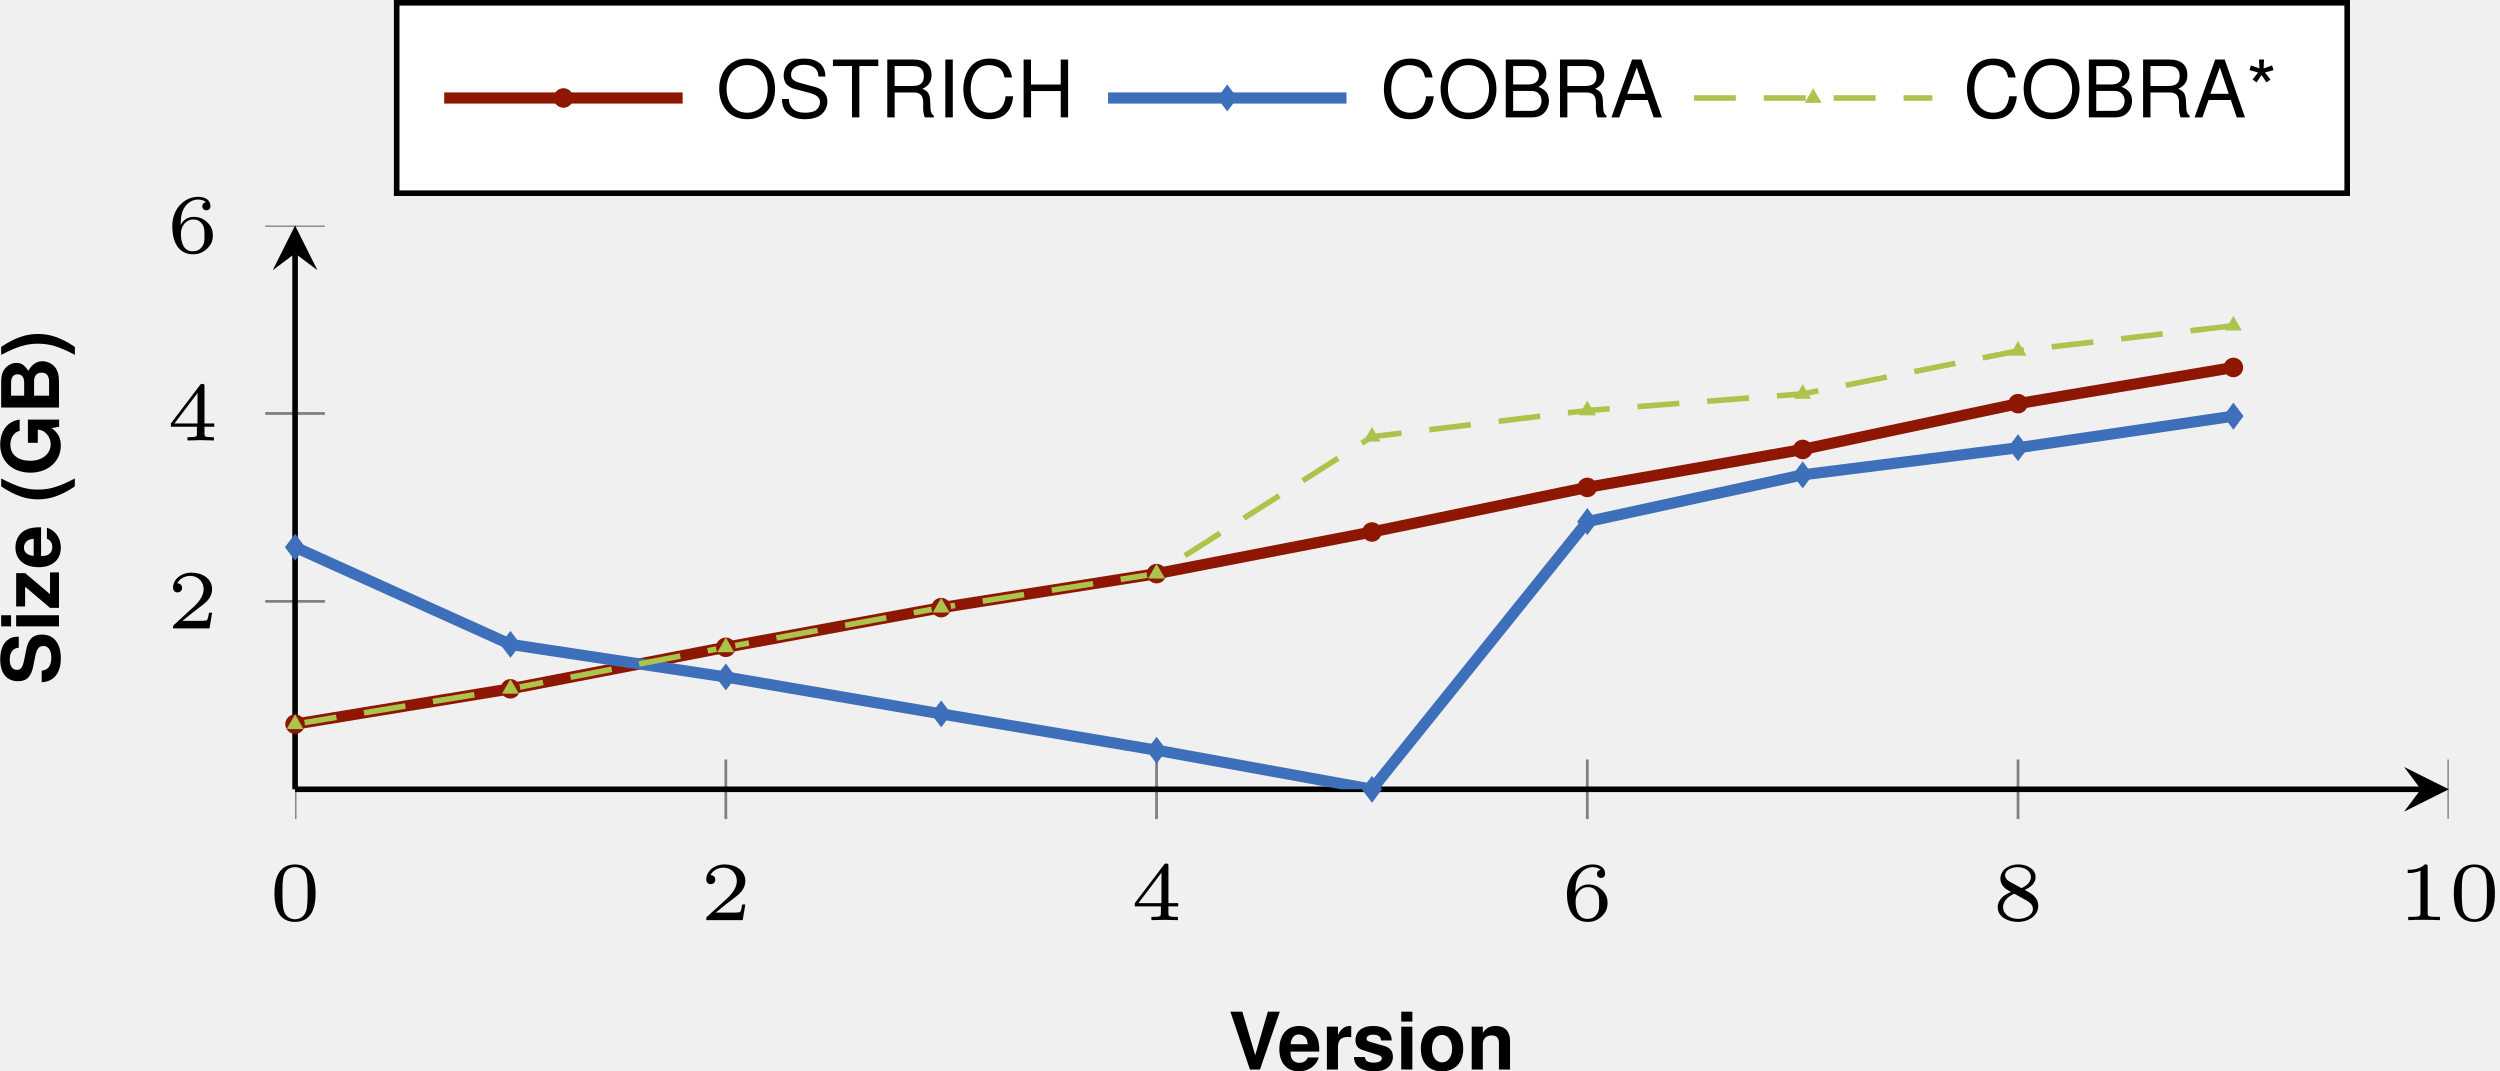
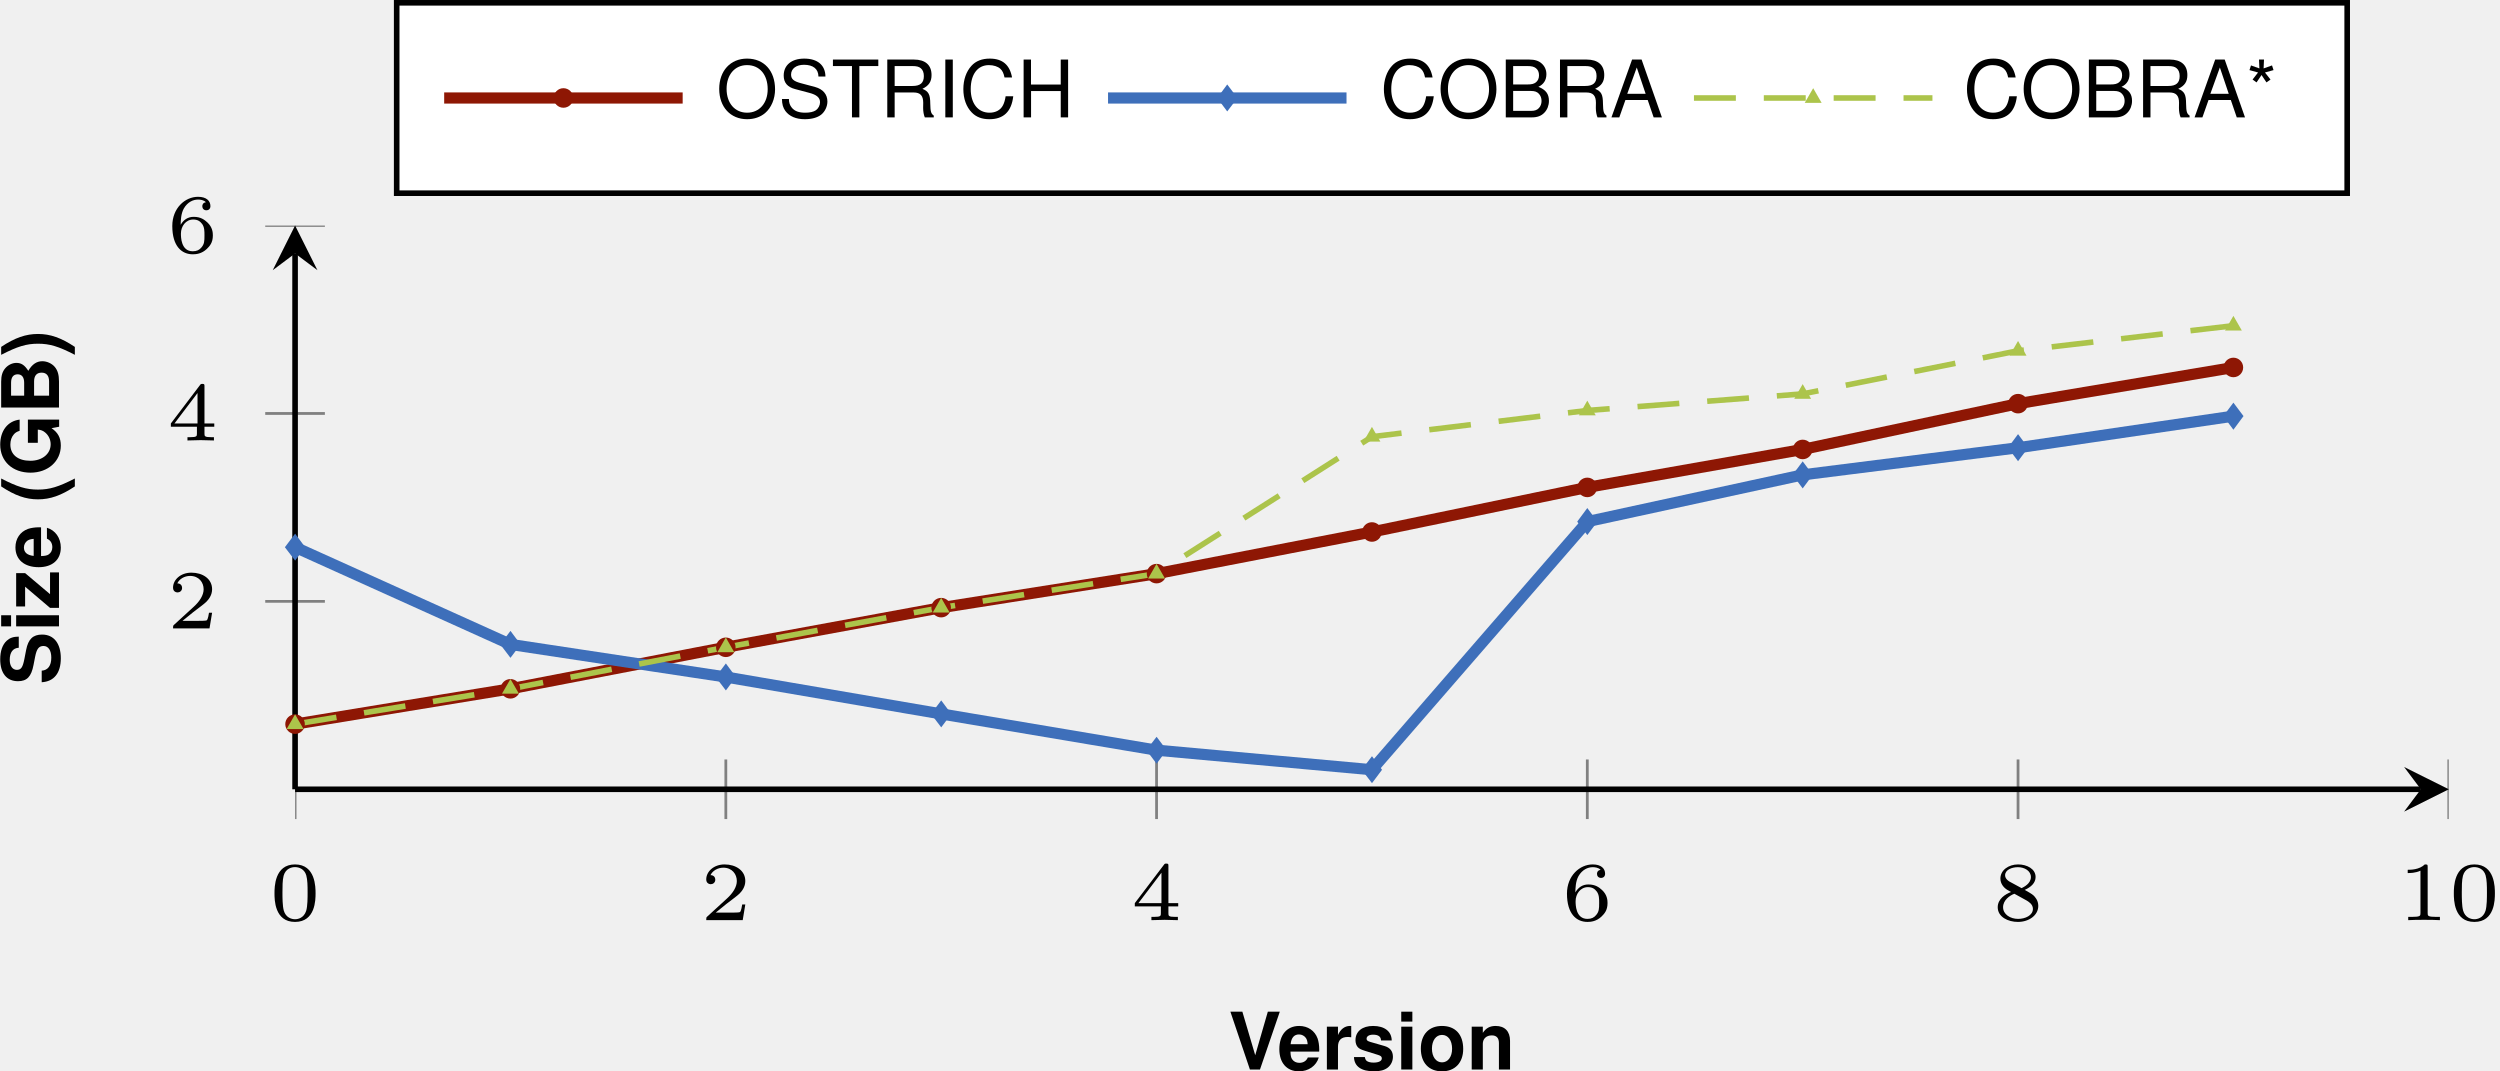
<svg xmlns="http://www.w3.org/2000/svg" xmlns:xlink="http://www.w3.org/1999/xlink" version="1.1" width="178.29pt" height="76.352pt" viewBox="2.792 -15.309 178.29 76.352">
  <defs>
    <clipPath id="clip1">
      <path d="M23.836 182.719H177.43V-140.961H23.836" />
    </clipPath>
    <clipPath id="clip2">
      <path d="M-117.922 40.98V.773H319.188V40.98" />
    </clipPath>
    <clipPath id="clip3">
      <path d="M23.836 40.98H177.43V.773H23.836Z" />
    </clipPath>
    <path id="g4-42" d="M.905-4.124L.933-3.491L.334-3.706L.226-3.372L.837-3.202L.447-2.699L.73-2.495L1.086-3.021L1.437-2.495L1.726-2.699L1.33-3.202L1.941-3.372L1.833-3.706L1.233-3.491L1.262-4.124H.905Z" />
    <path id="g4-65" d="M2.682-1.239L3.106 0H3.694L2.246-4.124H1.567L.096 0H.656L1.092-1.239H2.682ZM2.535-1.68H1.222L1.901-3.559L2.535-1.68Z" />
    <path id="g4-66" d="M.447 0H2.308C2.699 0 2.987-.107 3.208-.345C3.411-.56 3.525-.854 3.525-1.177C3.525-1.675 3.298-1.974 2.772-2.178C3.146-2.354 3.344-2.659 3.344-3.078C3.344-3.378 3.23-3.643 3.015-3.836C2.8-4.034 2.518-4.124 2.122-4.124H.447V0ZM.973-2.348V-3.66H1.991C2.286-3.66 2.45-3.621 2.591-3.513C2.738-3.4 2.817-3.23 2.817-3.004C2.817-2.783 2.738-2.608 2.591-2.495C2.45-2.387 2.286-2.348 1.991-2.348H.973ZM.973-.464V-1.884H2.257C2.512-1.884 2.682-1.822 2.806-1.686C2.931-1.556 2.998-1.375 2.998-1.171C2.998-.973 2.931-.792 2.806-.662C2.682-.526 2.512-.464 2.257-.464H.973Z" />
    <path id="g4-67" d="M3.745-2.846C3.581-3.751 3.061-4.192 2.155-4.192C1.601-4.192 1.154-4.017 .849-3.677C.475-3.27 .272-2.682 .272-2.014C.272-1.335 .481-.752 .871-.351C1.188-.023 1.595 .13 2.133 .13C3.14 .13 3.706-.413 3.83-1.505H3.287C3.242-1.222 3.185-1.03 3.1-.866C2.931-.526 2.58-.334 2.139-.334C1.318-.334 .798-.99 .798-2.02C.798-3.078 1.296-3.728 2.093-3.728C2.427-3.728 2.738-3.626 2.908-3.468C3.061-3.327 3.146-3.151 3.208-2.846H3.745Z" />
    <path id="g4-72" d="M3.117-1.878V0H3.643V-4.124H3.117V-2.342H.996V-4.124H.47V0H1.001V-1.878H3.117Z" />
    <path id="g4-73" d="M1.098-4.124H.566V0H1.098V-4.124Z" />
    <path id="g4-79" d="M2.201-4.192C1.018-4.192 .215-3.321 .215-2.031S1.018 .13 2.206 .13C2.704 .13 3.151-.023 3.485-.306C3.932-.685 4.198-1.324 4.198-1.997C4.198-3.327 3.411-4.192 2.201-4.192ZM2.201-3.728C3.095-3.728 3.672-3.049 3.672-2.008C3.672-1.013 3.078-.334 2.206-.334C1.33-.334 .741-1.013 .741-2.031S1.33-3.728 2.201-3.728Z" />
    <path id="g4-82" d="M1.052-1.776H2.41C2.88-1.776 3.089-1.55 3.089-1.041L3.083-.673C3.083-.419 3.129-.17 3.202 0H3.841V-.13C3.643-.266 3.604-.413 3.592-.962C3.587-1.641 3.479-1.844 3.032-2.037C3.496-2.263 3.683-2.552 3.683-3.021C3.683-3.734 3.236-4.124 2.427-4.124H.526V0H1.052V-1.776ZM1.052-2.24V-3.66H2.325C2.619-3.66 2.789-3.615 2.919-3.502C3.061-3.383 3.134-3.196 3.134-2.948C3.134-2.461 2.885-2.24 2.325-2.24H1.052Z" />
    <path id="g4-83" d="M3.372-2.914C3.366-3.723 2.812-4.192 1.861-4.192C.956-4.192 .396-3.728 .396-2.981C.396-2.478 .662-2.161 1.205-2.02L2.229-1.748C2.75-1.612 2.987-1.403 2.987-1.081C2.987-.86 2.868-.634 2.693-.509C2.529-.396 2.269-.334 1.935-.334C1.488-.334 1.182-.441 .984-.679C.832-.86 .764-1.058 .769-1.313H.272C.277-.933 .351-.685 .515-.458C.798-.074 1.273 .13 1.901 .13C2.393 .13 2.795 .017 3.061-.187C3.338-.407 3.513-.775 3.513-1.131C3.513-1.641 3.196-2.014 2.636-2.167L1.601-2.444C1.103-2.58 .922-2.738 .922-3.055C.922-3.474 1.29-3.751 1.844-3.751C2.501-3.751 2.868-3.451 2.874-2.914H3.372Z" />
    <path id="g4-84" d="M2.003-3.66H3.355V-4.124H.119V-3.66H1.477V0H2.003V-3.66Z" />
    <path id="g1-40" d="M1.148-4.124C.498-3.146 .226-2.365 .226-1.499C.226-.628 .498 .153 1.148 1.131H1.714C1.115-.034 .922-.668 .922-1.499C.922-2.325 1.115-2.97 1.714-4.124H1.148Z" />
    <path id="g1-41" d="M.69 1.131C1.341 .153 1.612-.628 1.612-1.494C1.612-2.365 1.341-3.146 .69-4.124H.124C.724-2.959 .917-2.325 .917-1.494C.917-.668 .724-.023 .124 1.131H.69Z" />
    <path id="g1-66" d="M.464 0H2.32C2.795 0 3.112-.091 3.361-.3S3.768-.86 3.768-1.188C3.768-1.595 3.547-1.918 3.083-2.189C3.491-2.45 3.649-2.687 3.649-3.038C3.649-3.321 3.508-3.621 3.276-3.824C3.032-4.034 2.744-4.124 2.303-4.124H.464V0ZM1.313-3.417H2.235C2.625-3.417 2.834-3.253 2.834-2.948C2.834-2.648 2.625-2.484 2.235-2.484H1.313V-3.417ZM1.313-1.776H2.325C2.738-1.776 2.953-1.59 2.953-1.239C2.953-.894 2.738-.707 2.325-.707H1.313V-1.776Z" />
    <path id="g1-71" d="M4.022-2.218H2.37V-1.511H3.31C3.287-1.279 3.23-1.137 3.106-.99C2.902-.741 2.591-.594 2.263-.594C1.578-.594 1.086-1.194 1.086-2.042C1.086-2.931 1.522-3.468 2.24-3.468C2.535-3.468 2.783-3.383 2.97-3.219C3.089-3.117 3.151-3.021 3.225-2.806H4.022C3.921-3.655 3.23-4.192 2.235-4.192C1.047-4.192 .238-3.315 .238-2.031C.238-.781 1.052 .13 2.167 .13C2.721 .13 3.095-.068 3.411-.532L3.513 .011H4.022V-2.218Z" />
    <path id="g1-83" d="M3.434-2.868C3.434-3.247 3.349-3.496 3.146-3.723C2.868-4.028 2.41-4.192 1.816-4.192C.826-4.192 .255-3.728 .255-2.925C.255-2.286 .577-1.974 1.414-1.816L1.991-1.703C2.557-1.595 2.767-1.437 2.767-1.103C2.767-.758 2.45-.549 1.935-.549C1.358-.549 1.035-.792 1.007-1.233H.181C.232-.351 .837 .13 1.89 .13C2.953 .13 3.581-.368 3.581-1.205C3.581-1.856 3.253-2.195 2.489-2.342L1.844-2.467C1.239-2.585 1.064-2.704 1.064-3.004C1.064-3.315 1.341-3.513 1.776-3.513C2.314-3.513 2.614-3.287 2.642-2.868H3.434Z" />
    <path id="g1-86" d="M2.246 0L3.66-4.124H2.806L1.907-1.018L.99-4.124H.136L1.528 0H2.246Z" />
    <path id="g1-101" d="M2.965-1.279C2.97-1.346 2.97-1.375 2.97-1.414C2.97-1.72 2.925-2.003 2.851-2.218C2.648-2.772 2.155-3.106 1.539-3.106C.662-3.106 .124-2.472 .124-1.448C.124-.47 .656 .13 1.522 .13C2.206 .13 2.761-.26 2.936-.86H2.155C2.059-.617 1.839-.475 1.55-.475C1.324-.475 1.143-.571 1.03-.741C.956-.854 .928-.99 .917-1.279H2.965ZM.928-1.805C.979-2.269 1.177-2.501 1.528-2.501C1.726-2.501 1.907-2.404 2.02-2.246C2.093-2.133 2.127-2.014 2.144-1.805H.928Z" />
    <path id="g1-105" d="M1.171-3.055H.379V0H1.171V-3.055ZM1.171-4.124H.379V-3.417H1.171V-4.124Z" />
    <path id="g1-110" d="M.356-3.055V0H1.148V-1.833C1.148-2.195 1.403-2.433 1.788-2.433C2.127-2.433 2.297-2.246 2.297-1.884V0H3.089V-2.048C3.089-2.721 2.716-3.106 2.065-3.106C1.652-3.106 1.375-2.953 1.148-2.614V-3.055H.356Z" />
    <path id="g1-111" d="M1.703-3.106C.769-3.106 .198-2.489 .198-1.488C.198-.481 .769 .13 1.709 .13C2.636 .13 3.219-.487 3.219-1.465C3.219-2.501 2.659-3.106 1.703-3.106ZM1.709-2.467C2.144-2.467 2.427-2.076 2.427-1.477C2.427-.905 2.133-.509 1.709-.509C1.279-.509 .99-.905 .99-1.488S1.279-2.467 1.709-2.467Z" />
    <path id="g1-114" d="M.356-3.055V0H1.148V-1.624C1.148-2.088 1.38-2.32 1.844-2.32C1.929-2.32 1.986-2.314 2.093-2.297V-3.1C2.048-3.106 2.02-3.106 1.997-3.106C1.635-3.106 1.318-2.868 1.148-2.455V-3.055H.356Z" />
    <path id="g1-115" d="M2.857-2.071C2.846-2.716 2.348-3.106 1.528-3.106C.752-3.106 .272-2.716 .272-2.088C.272-1.884 .334-1.709 .441-1.59C.549-1.482 .645-1.431 .939-1.335L1.884-1.041C2.082-.979 2.15-.917 2.15-.792C2.15-.605 1.929-.492 1.561-.492C1.358-.492 1.194-.532 1.092-.6C1.007-.662 .973-.724 .939-.888H.164C.187-.221 .679 .13 1.607 .13C2.031 .13 2.354 .04 2.58-.141S2.942-.605 2.942-.905C2.942-1.301 2.744-1.556 2.342-1.675L1.341-1.963C1.12-2.031 1.064-2.076 1.064-2.201C1.064-2.37 1.245-2.484 1.522-2.484C1.901-2.484 2.088-2.348 2.093-2.071H2.857Z" />
    <path id="g1-122" d="M2.597-3.055H.221V-2.416H1.629L.119-.639V0H2.648V-.639H1.098L2.597-2.416V-3.055Z" />
    <path id="g2-48" d="M3.288-1.907C3.288-2.343 3.288-3.975 1.823-3.975S.359-2.343 .359-1.907C.359-1.476 .359 .126 1.823 .126S3.288-1.476 3.288-1.907ZM1.823-.066C1.572-.066 1.166-.185 1.022-.681C.927-1.028 .927-1.614 .927-1.985C.927-2.385 .927-2.845 1.01-3.168C1.16-3.706 1.614-3.784 1.823-3.784C2.098-3.784 2.493-3.652 2.624-3.198C2.714-2.881 2.72-2.445 2.72-1.985C2.72-1.602 2.72-.998 2.618-.664C2.451-.143 2.02-.066 1.823-.066Z" />
    <path id="g2-49" d="M2.146-3.796C2.146-3.975 2.122-3.975 1.943-3.975C1.548-3.593 .938-3.593 .723-3.593V-3.359C.879-3.359 1.273-3.359 1.632-3.527V-.508C1.632-.311 1.632-.233 1.016-.233H.759V0C1.088-.024 1.554-.024 1.889-.024S2.69-.024 3.019 0V-.233H2.762C2.146-.233 2.146-.311 2.146-.508V-3.796Z" />
    <path id="g2-50" d="M3.216-1.118H2.995C2.983-1.034 2.923-.64 2.833-.574C2.792-.538 2.307-.538 2.224-.538H1.106L1.871-1.16C2.074-1.321 2.606-1.704 2.792-1.883C2.971-2.062 3.216-2.367 3.216-2.792C3.216-3.539 2.54-3.975 1.739-3.975C.968-3.975 .43-3.467 .43-2.905C.43-2.6 .687-2.564 .753-2.564C.903-2.564 1.076-2.672 1.076-2.887C1.076-3.019 .998-3.21 .735-3.21C.873-3.515 1.237-3.742 1.65-3.742C2.277-3.742 2.612-3.276 2.612-2.792C2.612-2.367 2.331-1.931 1.913-1.548L.496-.251C.436-.191 .43-.185 .43 0H3.031L3.216-1.118Z" />
    <path id="g2-52" d="M3.371-.98V-1.213H2.672V-3.856C2.672-3.993 2.672-4.035 2.523-4.035C2.415-4.035 2.403-4.017 2.349-3.945L.275-1.213V-.98H2.134V-.502C2.134-.305 2.134-.233 1.632-.233H1.459V0C1.578-.006 2.14-.024 2.403-.024S3.228-.006 3.347 0V-.233H3.174C2.672-.233 2.672-.305 2.672-.502V-.98H3.371ZM2.176-3.383V-1.213H.532L2.176-3.383Z" />
    <path id="g2-54" d="M.974-1.979C.98-2.277 .992-2.774 1.201-3.144C1.465-3.599 1.859-3.778 2.218-3.778C2.355-3.778 2.63-3.754 2.774-3.587C2.552-3.551 2.517-3.395 2.517-3.3C2.517-3.144 2.624-3.013 2.803-3.013S3.096-3.126 3.096-3.312C3.096-3.676 2.821-3.975 2.212-3.975C1.285-3.975 .377-3.168 .377-1.895C.377-.442 1.052 .126 1.841 .126C2.074 .126 2.481 .09 2.845-.263C3.037-.454 3.27-.693 3.27-1.219C3.27-1.423 3.246-1.805 2.881-2.146C2.672-2.337 2.409-2.546 1.901-2.546C1.482-2.546 1.178-2.331 .974-1.979ZM1.835-.09C.992-.09 .992-1.118 .992-1.351C.992-1.865 1.333-2.355 1.871-2.355C2.182-2.355 2.361-2.23 2.505-2.038C2.672-1.805 2.672-1.536 2.672-1.219C2.672-.807 2.66-.604 2.457-.365C2.313-.185 2.122-.09 1.835-.09Z" />
    <path id="g2-56" d="M2.301-2.158C2.744-2.355 3.078-2.648 3.078-3.078C3.078-3.664 2.451-3.975 1.829-3.975C1.154-3.975 .568-3.569 .568-2.965C.568-2.594 .813-2.307 1.064-2.158C1.124-2.122 1.267-2.044 1.327-2.008C.933-1.859 .377-1.524 .377-.921C.377-.221 1.124 .126 1.817 .126C2.612 .126 3.27-.353 3.27-1.016C3.27-1.429 3.019-1.674 2.929-1.763C2.815-1.871 2.517-2.038 2.301-2.158ZM1.219-2.75C1.207-2.756 .903-2.923 .903-3.198C.903-3.587 1.375-3.778 1.817-3.778C2.283-3.778 2.744-3.521 2.744-3.072C2.744-2.612 2.248-2.367 2.08-2.283L1.219-2.75ZM1.566-1.883C1.632-1.847 2.271-1.488 2.433-1.405C2.558-1.327 2.887-1.148 2.887-.807C2.887-.335 2.337-.09 1.829-.09C1.273-.09 .759-.412 .759-.921S1.237-1.763 1.566-1.883Z" />
  </defs>
  <g id="page1">
    <path d="M23.836 43.105V38.855M54.555 43.105V38.855M85.273 43.105V38.855M115.992 43.105V38.855M146.711 43.105V38.855M177.43 43.105V38.855" stroke="#808080" fill="none" stroke-width=".199" stroke-miterlimit="10" clip-path="url(#clip1)" />
    <path d="M21.707 27.578H25.961M21.707 14.176H25.961M21.707 .773H25.961" stroke="#808080" fill="none" stroke-width=".199" stroke-miterlimit="10" clip-path="url(#clip2)" />
    <path d="M23.836 40.98H175.438" stroke="#000" fill="none" stroke-width=".399" stroke-miterlimit="10" />
    <path d="M177.43 40.98L174.242 39.387L175.437 40.98L174.242 42.574" />
    <path d="M23.836 40.98V2.766" stroke="#000" fill="none" stroke-width=".399" stroke-miterlimit="10" />
    <path d="M23.836 .773L22.242 3.961L23.836 2.766L25.43 3.961" />
    <g transform="matrix(1 0 0 1 -26.0252 32.526)">
      <use x="48.034" y="17.787" xlink:href="#g2-48" />
    </g>
    <g transform="matrix(1 0 0 1 4.6938 32.526)">
      <use x="48.034" y="17.787" xlink:href="#g2-50" />
    </g>
    <g transform="matrix(1 0 0 1 35.4127 32.526)">
      <use x="48.034" y="17.787" xlink:href="#g2-52" />
    </g>
    <g transform="matrix(1 0 0 1 66.1313 32.526)">
      <use x="48.034" y="17.787" xlink:href="#g2-54" />
    </g>
    <g transform="matrix(1 0 0 1 96.8503 32.526)">
      <use x="48.034" y="17.787" xlink:href="#g2-56" />
    </g>
    <g transform="matrix(1 0 0 1 125.7433 32.526)">
      <use x="48.034" y="17.787" xlink:href="#g2-49" />
      <use x="51.687" y="17.787" xlink:href="#g2-48" />
    </g>
    <g transform="matrix(1 0 0 1 -33.3317 11.7182)">
      <use x="48.034" y="17.787" xlink:href="#g2-50" />
    </g>
    <g transform="matrix(1 0 0 1 -33.3317 -1.6839)">
      <use x="48.034" y="17.787" xlink:href="#g2-52" />
    </g>
-     <g transform="matrix(1 0 0 1 -33.3317 -15.08595)">
+     <g transform="matrix(1 0 0 1 -33.3317 -15.08597)">
      <use x="48.034" y="17.787" xlink:href="#g2-54" />
    </g>
    <path d="M23.836 36.332L39.195 33.813L54.555 30.852L69.914 28.027L85.273 25.602L100.633 22.629L115.992 19.449L131.352 16.742L146.711 13.477L162.07 10.898" stroke="#8e1704" fill="none" stroke-width=".797" stroke-miterlimit="10" clip-path="url(#clip3)" />
-     <path d="M23.836 23.715L39.195 30.648L54.555 32.973L69.914 35.605L85.273 38.191L100.633 40.98L115.992 21.891L131.352 18.555L146.711 16.621L162.07 14.367" stroke="#3e6fba" fill="none" stroke-width=".797" stroke-miterlimit="10" clip-path="url(#clip3)" />
+     <path d="M23.836 23.715L39.195 30.648L54.555 32.973L69.914 35.605L85.273 38.191L100.633 39.586L115.992 21.891L131.352 18.555L146.711 16.621L162.07 14.367" stroke="#3e6fba" fill="none" stroke-width=".797" stroke-miterlimit="10" clip-path="url(#clip3)" />
    <path d="M23.836 36.332L39.195 33.813L54.555 30.852L69.914 28.027L85.273 25.602L100.633 15.836L115.992 13.965L131.352 12.781L146.711 9.707L162.07 7.918" stroke="#acc44b" fill="none" stroke-width=".399" stroke-miterlimit="10" stroke-dasharray="2.989,1.993" clip-path="url(#clip3)" />
    <path d="M24.133 36.332C24.133 36.168 24 36.035 23.836 36.035C23.672 36.035 23.535 36.168 23.535 36.332C23.535 36.5 23.672 36.633 23.836 36.633C24 36.633 24.133 36.5 24.133 36.332Z" fill="#8e1704" />
    <path d="M24.133 36.332C24.133 36.168 24 36.035 23.836 36.035C23.672 36.035 23.535 36.168 23.535 36.332C23.535 36.5 23.672 36.633 23.836 36.633C24 36.633 24.133 36.5 24.133 36.332Z" stroke="#8e1704" fill="none" stroke-width=".797" stroke-miterlimit="10" />
    <path d="M39.492 33.813C39.492 33.648 39.359 33.516 39.195 33.516C39.031 33.516 38.895 33.648 38.895 33.813S39.031 34.113 39.195 34.113C39.359 34.113 39.492 33.977 39.492 33.813Z" fill="#8e1704" />
    <path d="M39.492 33.813C39.492 33.648 39.359 33.516 39.195 33.516C39.031 33.516 38.895 33.648 38.895 33.813S39.031 34.113 39.195 34.113C39.359 34.113 39.492 33.977 39.492 33.813Z" stroke="#8e1704" fill="none" stroke-width=".797" stroke-miterlimit="10" />
    <path d="M54.852 30.852C54.852 30.688 54.719 30.555 54.555 30.555S54.254 30.688 54.254 30.852C54.254 31.02 54.391 31.152 54.555 31.152S54.852 31.02 54.852 30.852Z" fill="#8e1704" />
    <path d="M54.852 30.852C54.852 30.688 54.719 30.555 54.555 30.555S54.254 30.688 54.254 30.852C54.254 31.02 54.391 31.152 54.555 31.152S54.852 31.02 54.852 30.852Z" stroke="#8e1704" fill="none" stroke-width=".797" stroke-miterlimit="10" />
    <path d="M70.211 28.027C70.211 27.863 70.078 27.727 69.914 27.727C69.75 27.727 69.613 27.863 69.613 28.027C69.613 28.191 69.75 28.324 69.914 28.324C70.078 28.324 70.211 28.191 70.211 28.027Z" fill="#8e1704" />
    <path d="M70.211 28.027C70.211 27.863 70.078 27.727 69.914 27.727C69.75 27.727 69.613 27.863 69.613 28.027C69.613 28.191 69.75 28.324 69.914 28.324C70.078 28.324 70.211 28.191 70.211 28.027Z" stroke="#8e1704" fill="none" stroke-width=".797" stroke-miterlimit="10" />
    <path d="M85.57 25.602C85.57 25.434 85.438 25.301 85.273 25.301C85.109 25.301 84.973 25.434 84.973 25.602C84.973 25.766 85.109 25.898 85.273 25.898C85.438 25.898 85.57 25.766 85.57 25.602Z" fill="#8e1704" />
    <path d="M85.57 25.602C85.57 25.434 85.438 25.301 85.273 25.301C85.109 25.301 84.973 25.434 84.973 25.602C84.973 25.766 85.109 25.898 85.273 25.898C85.438 25.898 85.57 25.766 85.57 25.602Z" stroke="#8e1704" fill="none" stroke-width=".797" stroke-miterlimit="10" />
    <path d="M100.93 22.629C100.93 22.465 100.797 22.332 100.633 22.332C100.469 22.332 100.332 22.465 100.332 22.629C100.332 22.797 100.469 22.93 100.633 22.93C100.797 22.93 100.93 22.797 100.93 22.629Z" fill="#8e1704" />
    <path d="M100.93 22.629C100.93 22.465 100.797 22.332 100.633 22.332C100.469 22.332 100.332 22.465 100.332 22.629C100.332 22.797 100.469 22.93 100.633 22.93C100.797 22.93 100.93 22.797 100.93 22.629Z" stroke="#8e1704" fill="none" stroke-width=".797" stroke-miterlimit="10" />
    <path d="M116.289 19.449C116.289 19.285 116.156 19.152 115.992 19.152S115.691 19.285 115.691 19.449C115.691 19.617 115.828 19.75 115.992 19.75S116.289 19.617 116.289 19.449Z" fill="#8e1704" />
    <path d="M116.289 19.449C116.289 19.285 116.156 19.152 115.992 19.152S115.691 19.285 115.691 19.449C115.691 19.617 115.828 19.75 115.992 19.75S116.289 19.617 116.289 19.449Z" stroke="#8e1704" fill="none" stroke-width=".797" stroke-miterlimit="10" />
    <path d="M131.648 16.742C131.648 16.578 131.516 16.445 131.352 16.445S131.051 16.578 131.051 16.742C131.051 16.91 131.188 17.043 131.352 17.043S131.648 16.91 131.648 16.742Z" fill="#8e1704" />
    <path d="M131.648 16.742C131.648 16.578 131.516 16.445 131.352 16.445S131.051 16.578 131.051 16.742C131.051 16.91 131.188 17.043 131.352 17.043S131.648 16.91 131.648 16.742Z" stroke="#8e1704" fill="none" stroke-width=".797" stroke-miterlimit="10" />
    <path d="M147.008 13.477C147.008 13.312 146.875 13.18 146.711 13.18S146.41 13.312 146.41 13.477C146.41 13.645 146.547 13.777 146.711 13.777S147.008 13.645 147.008 13.477Z" fill="#8e1704" />
    <path d="M147.008 13.477C147.008 13.312 146.875 13.18 146.711 13.18S146.41 13.312 146.41 13.477C146.41 13.645 146.547 13.777 146.711 13.777S147.008 13.645 147.008 13.477Z" stroke="#8e1704" fill="none" stroke-width=".797" stroke-miterlimit="10" />
    <path d="M162.367 10.898C162.367 10.73 162.234 10.598 162.07 10.598S161.77 10.73 161.77 10.898C161.77 11.062 161.906 11.195 162.07 11.195S162.367 11.062 162.367 10.898Z" fill="#8e1704" />
    <path d="M162.367 10.898C162.367 10.73 162.234 10.598 162.07 10.598S161.77 10.73 161.77 10.898C161.77 11.062 161.906 11.195 162.07 11.195S162.367 11.062 162.367 10.898Z" stroke="#8e1704" fill="none" stroke-width=".797" stroke-miterlimit="10" />
    <path d="M23.836 23.414L24.059 23.715L23.836 24.012L23.609 23.715Z" fill="#8e1704" />
    <path d="M23.836 23.414L24.059 23.715L23.836 24.012L23.609 23.715Z" stroke="#3e6fba" fill="none" stroke-width=".797" stroke-miterlimit="10" />
    <path d="M39.195 30.348L39.418 30.648L39.195 30.945L38.969 30.648Z" fill="#8e1704" />
    <path d="M39.195 30.348L39.418 30.648L39.195 30.945L38.969 30.648Z" stroke="#3e6fba" fill="none" stroke-width=".797" stroke-miterlimit="10" />
    <path d="M54.555 32.672L54.777 32.973L54.555 33.27L54.328 32.973Z" fill="#8e1704" />
    <path d="M54.555 32.672L54.777 32.973L54.555 33.27L54.328 32.973Z" stroke="#3e6fba" fill="none" stroke-width=".797" stroke-miterlimit="10" />
    <path d="M69.914 35.305L70.137 35.605L69.914 35.902L69.688 35.605Z" fill="#8e1704" />
    <path d="M69.914 35.305L70.137 35.605L69.914 35.902L69.688 35.605Z" stroke="#3e6fba" fill="none" stroke-width=".797" stroke-miterlimit="10" />
    <path d="M85.273 37.895L85.496 38.191L85.273 38.492L85.047 38.191Z" fill="#8e1704" />
    <path d="M85.273 37.895L85.496 38.191L85.273 38.492L85.047 38.191Z" stroke="#3e6fba" fill="none" stroke-width=".797" stroke-miterlimit="10" />
-     <path d="M100.633 40.684L100.856 40.98L100.633 41.281L100.406 40.98Z" fill="#8e1704" />
-     <path d="M100.633 40.684L100.856 40.98L100.633 41.281L100.406 40.98Z" stroke="#3e6fba" fill="none" stroke-width=".797" stroke-miterlimit="10" />
+     <path d="M100.633 39.285L100.856 39.586L100.633 39.883L100.406 39.586Z" fill="#8e1704" />
+     <path d="M100.633 39.285L100.856 39.586L100.633 39.883L100.406 39.586Z" stroke="#3e6fba" fill="none" stroke-width=".797" stroke-miterlimit="10" />
    <path d="M115.992 21.59L116.215 21.891L115.992 22.188L115.769 21.891Z" fill="#8e1704" />
    <path d="M115.992 21.59L116.215 21.891L115.992 22.188L115.769 21.891Z" stroke="#3e6fba" fill="none" stroke-width=".797" stroke-miterlimit="10" />
    <path d="M131.352 18.258L131.574 18.555L131.352 18.855L131.129 18.555Z" fill="#8e1704" />
    <path d="M131.352 18.258L131.574 18.555L131.352 18.855L131.129 18.555Z" stroke="#3e6fba" fill="none" stroke-width=".797" stroke-miterlimit="10" />
    <path d="M146.711 16.32L146.934 16.621L146.711 16.918L146.488 16.621Z" fill="#8e1704" />
    <path d="M146.711 16.32L146.934 16.621L146.711 16.918L146.488 16.621Z" stroke="#3e6fba" fill="none" stroke-width=".797" stroke-miterlimit="10" />
    <path d="M162.07 14.07L162.293 14.367L162.07 14.668L161.848 14.367Z" fill="#8e1704" />
    <path d="M162.07 14.07L162.293 14.367L162.07 14.668L161.848 14.367Z" stroke="#3e6fba" fill="none" stroke-width=".797" stroke-miterlimit="10" />
    <path d="M23.836 36.035L24.094 36.484H23.578Z" fill="#8e1704" />
    <path d="M23.836 36.035L24.094 36.484H23.578Z" stroke="#acc44b" fill="none" stroke-width=".399" stroke-miterlimit="10" />
    <path d="M39.195 33.516L39.453 33.961H38.938Z" fill="#8e1704" />
    <path d="M39.195 33.516L39.453 33.961H38.938Z" stroke="#acc44b" fill="none" stroke-width=".399" stroke-miterlimit="10" />
    <path d="M54.555 30.555L54.812 31.004H54.297Z" fill="#8e1704" />
    <path d="M54.555 30.555L54.812 31.004H54.297Z" stroke="#acc44b" fill="none" stroke-width=".399" stroke-miterlimit="10" />
    <path d="M69.914 27.727L70.172 28.176H69.656Z" fill="#8e1704" />
    <path d="M69.914 27.727L70.172 28.176H69.656Z" stroke="#acc44b" fill="none" stroke-width=".399" stroke-miterlimit="10" />
    <path d="M85.273 25.301L85.531 25.75H85.016Z" fill="#8e1704" />
    <path d="M85.273 25.301L85.531 25.75H85.016Z" stroke="#acc44b" fill="none" stroke-width=".399" stroke-miterlimit="10" />
    <path d="M100.633 15.535L100.891 15.984H100.375Z" fill="#8e1704" />
    <path d="M100.633 15.535L100.891 15.984H100.375Z" stroke="#acc44b" fill="none" stroke-width=".399" stroke-miterlimit="10" />
    <path d="M115.992 13.664L116.25 14.113H115.734Z" fill="#8e1704" />
    <path d="M115.992 13.664L116.25 14.113H115.734Z" stroke="#acc44b" fill="none" stroke-width=".399" stroke-miterlimit="10" />
    <path d="M131.352 12.484L131.609 12.934H131.094Z" fill="#8e1704" />
    <path d="M131.352 12.484L131.609 12.934H131.094Z" stroke="#acc44b" fill="none" stroke-width=".399" stroke-miterlimit="10" />
    <path d="M146.711 9.406L146.969 9.855H146.453Z" fill="#8e1704" />
    <path d="M146.711 9.406L146.969 9.855H146.453Z" stroke="#acc44b" fill="none" stroke-width=".399" stroke-miterlimit="10" />
    <path d="M162.07 7.617L162.328 8.066H161.813Z" fill="#8e1704" />
    <path d="M162.07 7.617L162.328 8.066H161.813Z" stroke="#acc44b" fill="none" stroke-width=".399" stroke-miterlimit="10" />
    <g transform="matrix(1 0 0 1 42.3685 43.1769)">
      <use x="48.034" y="17.787" xlink:href="#g1-86" />
      <use x="51.537" y="17.787" xlink:href="#g1-101" />
      <use x="54.695" y="17.787" xlink:href="#g1-114" />
      <use x="56.819" y="17.787" xlink:href="#g1-115" />
      <use x="59.976" y="17.787" xlink:href="#g1-105" />
      <use x="61.554" y="17.787" xlink:href="#g1-111" />
      <use x="65.024" y="17.787" xlink:href="#g1-110" />
    </g>
    <g transform="matrix(0 -1 1 0 -10.78804 81.5608)">
      <use x="48.034" y="17.787" xlink:href="#g1-83" />
      <use x="51.821" y="17.787" xlink:href="#g1-105" />
      <use x="53.4" y="17.787" xlink:href="#g1-122" />
      <use x="56.296" y="17.787" xlink:href="#g1-101" />
      <use x="61.032" y="17.787" xlink:href="#g1-40" />
      <use x="62.923" y="17.787" xlink:href="#g1-71" />
      <use x="67.341" y="17.787" xlink:href="#g1-66" />
      <use x="71.441" y="17.787" xlink:href="#g1-41" />
    </g>
    <path d="M31.082-1.531H170.184V-15.109H31.082Z" fill="#fff" />
    <path d="M31.082-1.531H170.184V-15.109H31.082Z" stroke="#000" fill="none" stroke-width=".399" stroke-miterlimit="10" />
    <path d="M34.469-8.32H42.973H51.477" stroke="#8e1704" fill="none" stroke-width=".797" stroke-miterlimit="10" />
    <path d="M43.273-8.32C43.273-8.484 43.141-8.621 42.973-8.621C42.809-8.621 42.676-8.484 42.676-8.32C42.676-8.156 42.809-8.023 42.973-8.023C43.141-8.023 43.273-8.156 43.273-8.32Z" fill="#8e1704" />
    <path d="M43.273-8.32C43.273-8.484 43.141-8.621 42.973-8.621C42.809-8.621 42.676-8.484 42.676-8.32C42.676-8.156 42.809-8.023 42.973-8.023C43.141-8.023 43.273-8.156 43.273-8.32Z" stroke="#8e1704" fill="none" stroke-width=".797" stroke-miterlimit="10" />
-     <g transform="matrix(1 0 0 1 -26.7397 -24.72471)">
+     <g transform="matrix(1 0 0 1 -26.7397 -24.72473)">
      <use x="80.608" y="17.787" xlink:href="#g4-79" />
      <use x="85.026" y="17.787" xlink:href="#g4-83" />
      <use x="88.814" y="17.787" xlink:href="#g4-84" />
      <use x="92.283" y="17.787" xlink:href="#g4-82" />
      <use x="96.383" y="17.787" xlink:href="#g4-73" />
      <use x="97.962" y="17.787" xlink:href="#g4-67" />
      <use x="102.062" y="17.787" xlink:href="#g4-72" />
    </g>
    <path d="M81.813-8.32H90.316H98.82" stroke="#3e6fba" fill="none" stroke-width=".797" stroke-miterlimit="10" />
    <path d="M90.316-8.621L90.543-8.32L90.316-8.023L90.094-8.32Z" fill="#8e1704" />
    <path d="M90.316-8.621L90.543-8.32L90.316-8.023L90.094-8.32Z" stroke="#3e6fba" fill="none" stroke-width=".797" stroke-miterlimit="10" />
-     <g transform="matrix(1 0 0 1 -24.059 -24.72471)">
+     <g transform="matrix(1 0 0 1 -24.059 -24.72473)">
      <use x="125.272" y="17.787" xlink:href="#g4-67" />
      <use x="129.372" y="17.787" xlink:href="#g4-79" />
      <use x="133.79" y="17.787" xlink:href="#g4-66" />
      <use x="137.577" y="17.787" xlink:href="#g4-82" />
      <use x="141.677" y="17.787" xlink:href="#g4-65" />
    </g>
    <path d="M123.598-8.32H132.102H140.606" stroke="#acc44b" fill="none" stroke-width=".399" stroke-miterlimit="10" stroke-dasharray="2.989,1.993" />
    <path d="M132.102-8.621L132.359-8.172H131.844Z" fill="#8e1704" />
    <path d="M132.101-8.621L132.359-8.172H131.843Z" stroke="#acc44b" fill="none" stroke-width=".399" stroke-miterlimit="10" />
-     <g transform="matrix(1 0 0 1 -25.164 -24.72471)">
+     <g transform="matrix(1 0 0 1 -25.164 -24.72473)">
      <use x="167.961" y="17.787" xlink:href="#g4-67" />
      <use x="172.061" y="17.787" xlink:href="#g4-79" />
      <use x="176.479" y="17.787" xlink:href="#g4-66" />
      <use x="180.267" y="17.787" xlink:href="#g4-82" />
      <use x="184.367" y="17.787" xlink:href="#g4-65" />
      <use x="188.154" y="17.787" xlink:href="#g4-42" />
    </g>
  </g>
</svg>
